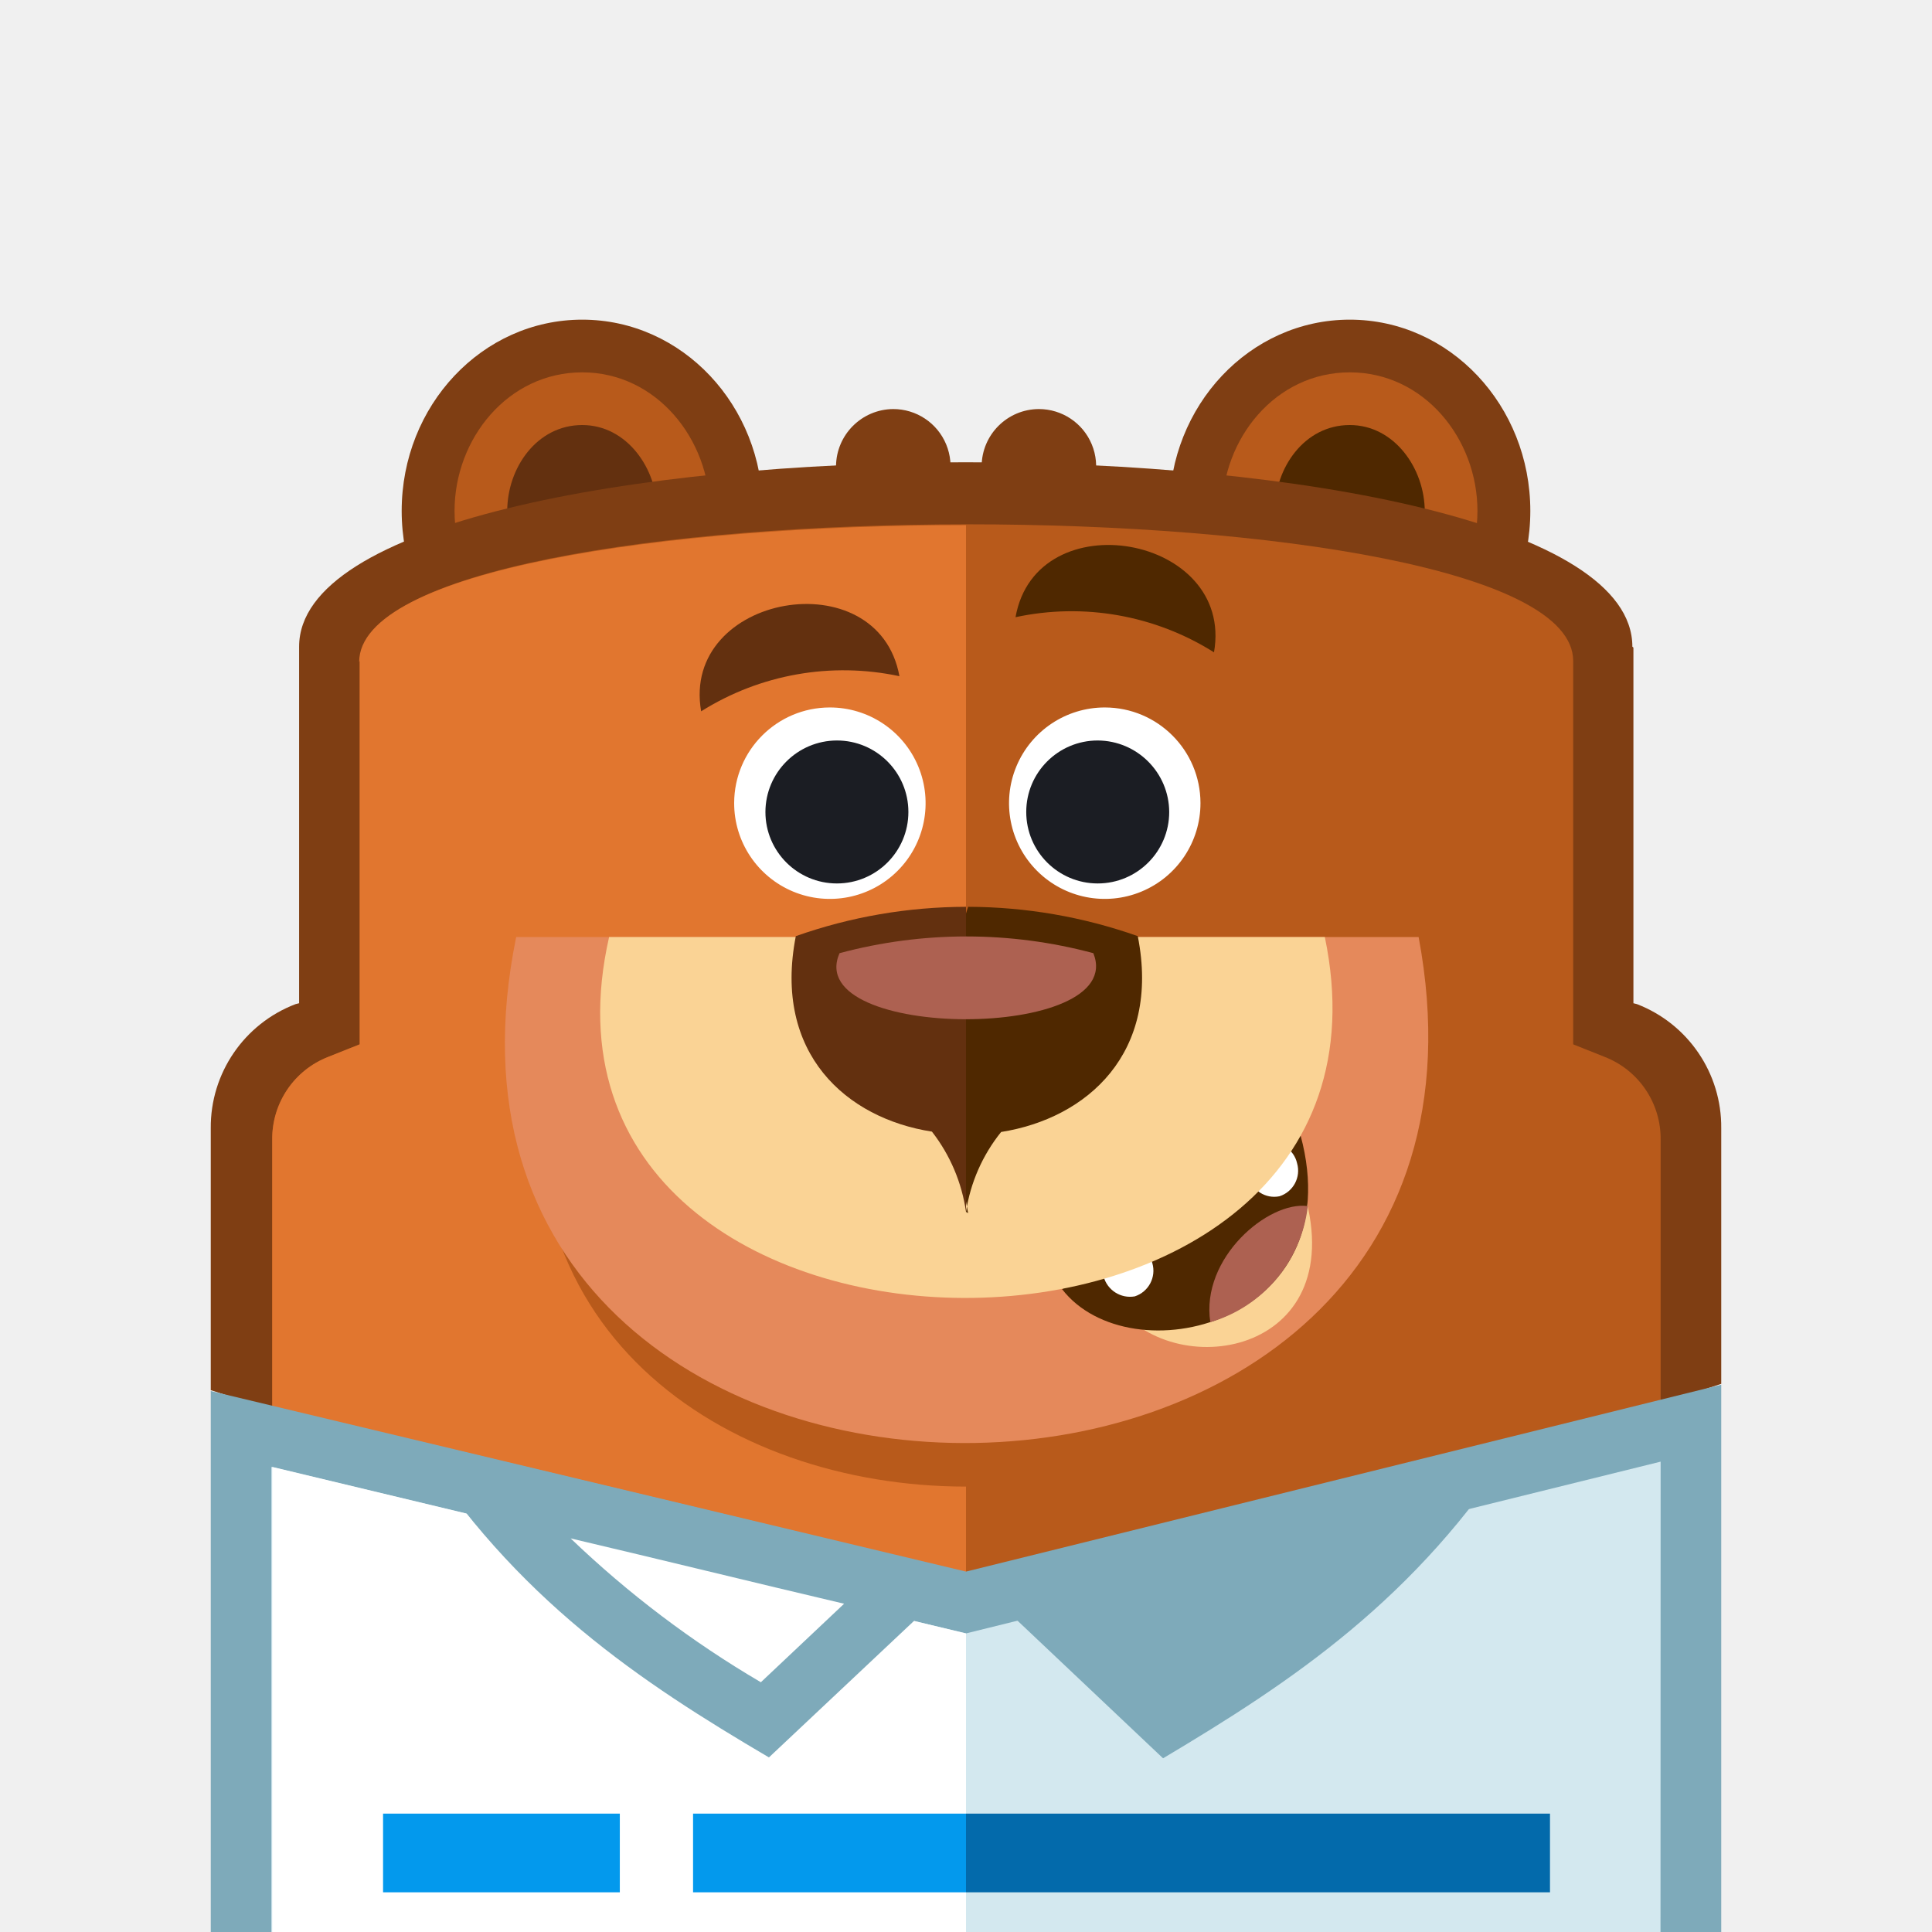
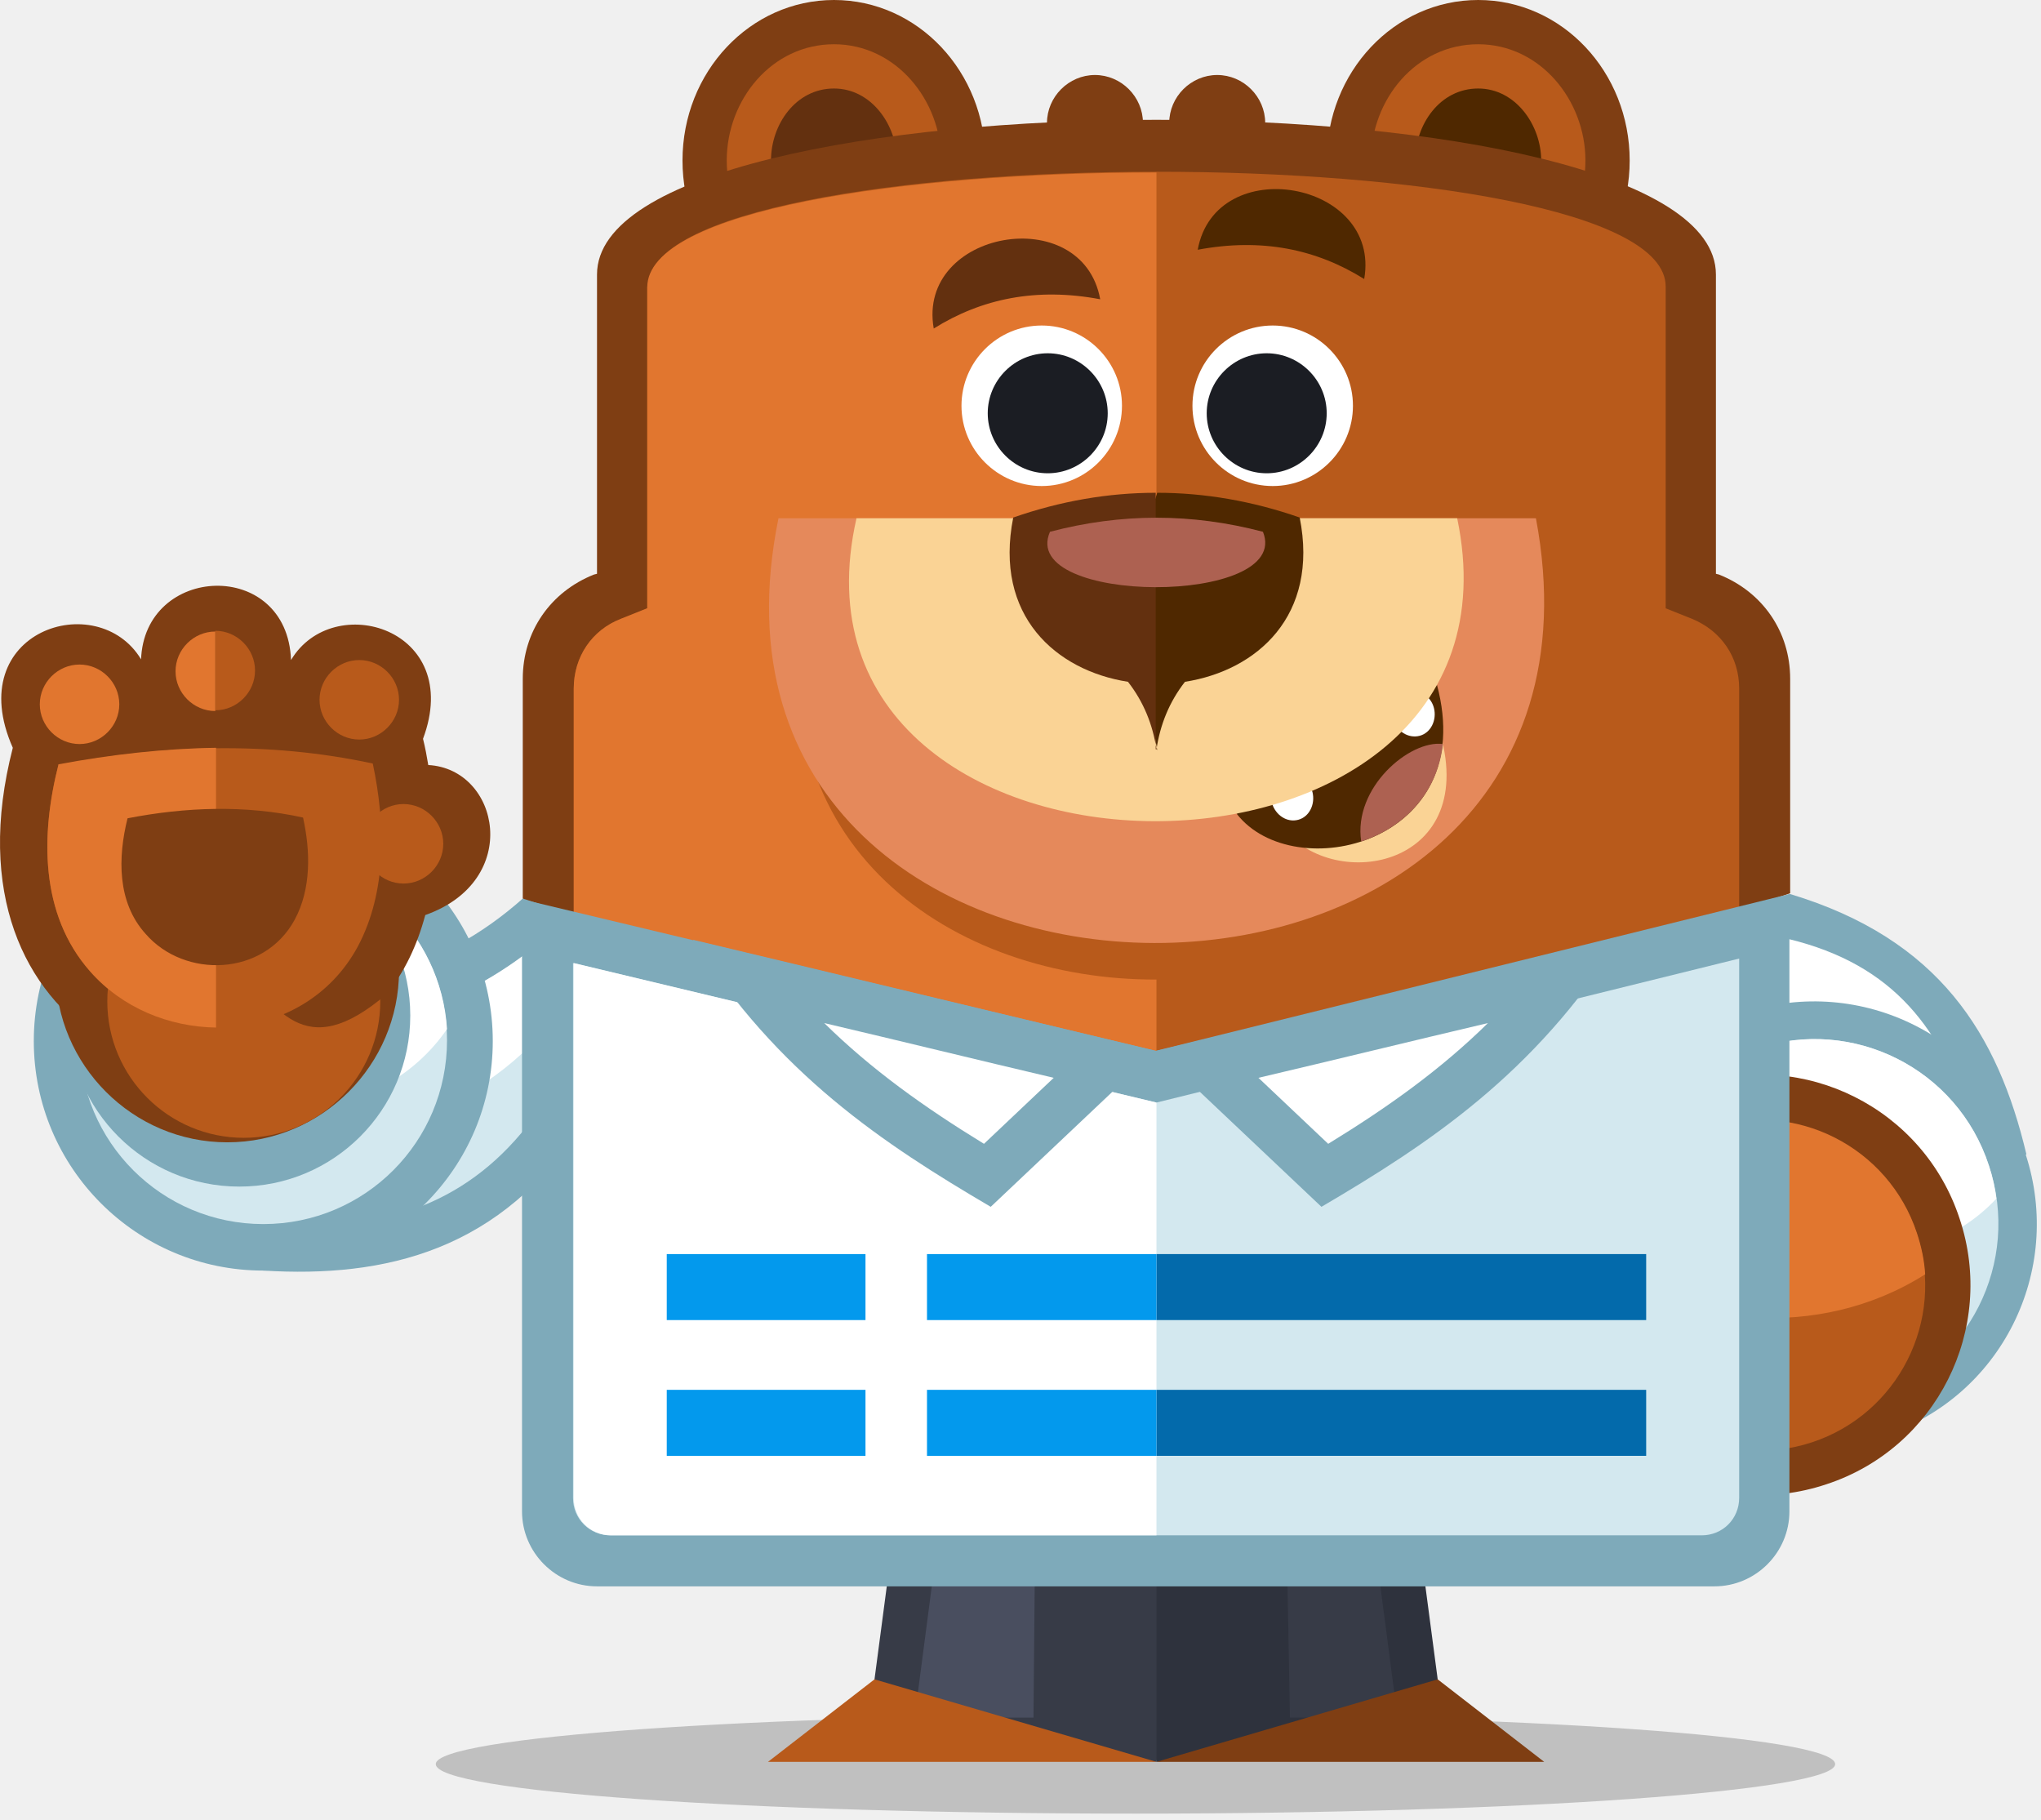
- <svg xmlns="http://www.w3.org/2000/svg" id="Layer_1" data-name="Layer 1" viewBox="0 0 110 110">
-   <defs>
-     <style>
-             .cls-2{fill:#7f3e13}.cls-3{fill:#b85a1b}.cls-4{fill:#63300f}.cls-5{fill:#4f2800}.cls-7{fill:#e5895b}.cls-8{fill:#fad395}.cls-9{fill:#fff}.cls-10{fill:#ad6151}.cls-11{fill:#1b1d23}.cls-12{fill:#7eaaba}
-         </style>
-   </defs>
-   <g id="Mascot">
-     <path class="cls-2" d="M33.15 18.2c5.7 0 10.28 4.89 10.28 10.89S38.85 40 33.15 40s-10.28-4.91-10.28-10.91S27.45 18.2 33.15 18.2z" />
-     <path class="cls-3" d="M33.15 21.2c-4.22 0-7.27 3.77-7.27 7.89S28.93 37 33.15 37s7.27-3.76 7.27-7.88-3.05-7.92-7.27-7.92z" />
-     <path class="cls-4" d="M33.15 24.2c-2.59 0-4.27 2.45-4.27 4.89S30.61 34 33.15 34s4.27-2.44 4.27-4.88-1.73-4.92-4.27-4.92z" />
-     <path class="cls-2" d="M76.85 18.2c5.7 0 10.28 4.89 10.28 10.89S82.55 40 76.85 40s-10.28-4.91-10.28-10.91S71.15 18.2 76.85 18.2z" />
-     <path class="cls-3" d="M76.85 21.2c-4.22 0-7.27 3.77-7.27 7.89s3 7.88 7.27 7.88 7.27-3.76 7.27-7.88-3.05-7.89-7.27-7.89z" />
-     <path class="cls-5" d="M76.85 24.2c-2.59 0-4.27 2.45-4.27 4.89S74.31 34 76.85 34s4.27-2.44 4.27-4.88-1.73-4.92-4.27-4.92z" />
-     <path class="cls-2" d="M50.85 23.29a3.26 3.26 0 11-3.25 3.25 3.28 3.28 0 013.25-3.25zm8.3 0a3.26 3.26 0 11-3.26 3.25 3.27 3.27 0 013.26-3.25z" />
-     <path class="cls-2" d="M93 36.87v20.25l.2.05a7.5 7.5 0 014.8 7.07v14.55L55 93 12 79.15V64.24a7.5 7.5 0 014.83-7.07l.2-.05v-20.3c0-14 75.91-14 75.91 0z" />
-     <path class="cls-3" d="M20.48 37.63v21.83l-1.78.71a5 5 0 00-3.2 4.73v15.37L55 93l39.55-13V64.9a5 5 0 00-3.2-4.73l-1.78-.71V37.63c0-10.37-69-10.37-69 0z" />
-     <path d="M20.48 37.63v21.83l-1.78.71a5 5 0 00-3.2 4.73v15.37L55 93v-8.36c-13.69 0-27.37-8.9-23.76-26.66H55V29.9c-17.25 0-34.55 2.6-34.55 7.79z" fill="#e1762f" />
-     <path class="cls-7" d="M29.39 53.35h51.38c7.23 38.57-59.22 38.26-51.38 0z" />
-     <path class="cls-7" d="M31.93 56.36c-.71 6 .56 11.7 5 16.17 4.69 4.68 11.76 6.72 18.27 6.67 6.26 0 12.92-2 17.55-6.46s6-10.28 5.44-16.38z" />
-     <path class="cls-8" d="M63.62 74.37c3.46 4.47 13.54 2.64 10.53-6.82z" />
-     <path class="cls-5" d="M60.47 73.4c3.87 5 16.48 2 13.58-8.75z" />
-     <path class="cls-9" d="M63.83 70.8a1.52 1.52 0 011.78 1.12 1.54 1.54 0 01-1 1.89 1.56 1.56 0 01-.81-3zm8.24-5.69a1.48 1.48 0 011.78 1.12 1.53 1.53 0 01-1 1.88A1.49 1.49 0 0171.1 67a1.51 1.51 0 01.97-1.89z" />
-     <path class="cls-10" d="M68.91 75.28a7.81 7.81 0 005.55-6.61c-2.24-.31-6.11 2.95-5.55 6.61z" />
-     <path class="cls-8" d="M34.68 53.35h40.75c5.74 27.53-46.96 27.27-40.75 0z" />
-     <path class="cls-5" d="M55 69a9.53 9.53 0 012-4.55c4.88-.77 9.1-4.48 7.78-11.15a29.23 29.23 0 00-9.66-1.67l-2 6.3 2 11.14z" />
-     <path class="cls-4" d="M55 69a9.64 9.64 0 00-1.94-4.57C48.21 63.68 44 60 45.31 53.3A29.23 29.23 0 0155 51.63V69z" />
-     <path class="cls-10" d="M47.8 54.27a27.88 27.88 0 0114.45 0c2.03 5.04-16.64 4.99-14.45 0z" />
-     <path class="cls-9" d="M47.24 40.28a5.45 5.45 0 11-5.44 5.44 5.45 5.45 0 015.44-5.44z" />
-     <path class="cls-11" d="M47.65 42.16a4.07 4.07 0 11-4.07 4.07 4.08 4.08 0 014.07-4.07z" />
-     <path class="cls-9" d="M62.91 40.28a5.45 5.45 0 105.44 5.44 5.45 5.45 0 00-5.44-5.44z" />
-     <path class="cls-11" d="M62.5 42.16a4.07 4.07 0 104.07 4.07 4.09 4.09 0 00-4.07-4.07z" />
-     <path class="cls-4" d="M51.21 38.5a15.23 15.23 0 00-11.29 2c-1.17-6.68 10.08-8.66 11.29-2z" />
-     <path class="cls-5" d="M57.82 35.14a15.21 15.21 0 0111.3 2c1.17-6.68-10.12-8.66-11.3-2z" />
-     <path class="cls-12" d="M98 78.84v41.87a5.1 5.1 0 01-5.09 5.09H17.07a5.1 5.1 0 01-5.07-5.09V79.2l43 10.28z" />
-     <path d="M94.55 83.22L55 93l-39.55-9.48v36.28a2.52 2.52 0 002.55 2.54h74a2.52 2.52 0 002.54-2.54z" fill="#d3e8ef" />
-     <path class="cls-9" d="M55 93l-39.5-9.48v36.28a2.52 2.52 0 002.5 2.54h37z" />
-     <path d="M55 103.26h33.25v4.48H55zm0 9.21h33.25V117H55z" fill="#036aab" />
-     <path d="M21.81 103.26H55v4.48H21.81v-4.48zM55 117v-4.48H21.81V117z" fill="#0399ed" />
-     <path class="cls-9" d="M35.29 100.36h4.17v20.3h-4.17v-20.3z" />
-     <path class="cls-12" d="M23.59 82c10.48 2.49 21 5 31.38 7.53l-11.19 10.53C36.51 95.78 29.33 91.05 23.59 82z" />
-     <path class="cls-9" d="M32.49 87.59a58.21 58.21 0 0010.83 8.19l4.74-4.47c-5.19-1.22-10.38-2.5-15.57-3.72z" />
-     <path class="cls-12" d="M86.41 82c-10.48 2.49-21 5-31.38 7.53l11.19 10.58c7.27-4.33 14.45-9.06 20.19-18.11z" />
+ <svg xmlns="http://www.w3.org/2000/svg" width="100%" height="100%" viewBox="0 0 267 238" version="1.1" xml:space="preserve" style="fill-rule:evenodd;clip-rule:evenodd;stroke-linejoin:round;stroke-miterlimit:1.414;">
+   <g id="Mascot" transform="matrix(1,0,0,1,-59.7593,-27.8633)">
+     <g>
+       <g opacity="0.2">
+         <clipPath id="_clip1">
+           <rect x="116.766" y="252.134" width="183.067" height="12.951" />
+         </clipPath>
+         <g clip-path="url(#_clip1)">
+           <path d="M208.299,252.134C258.824,252.134 299.833,254.98 299.833,258.611C299.833,262.142 258.824,265.085 208.299,265.085C157.775,265.085 116.766,262.239 116.766,258.611C116.766,255.077 157.775,252.134 208.299,252.134" style="fill-rule:nonzero;" />
+         </g>
+       </g>
+     </g>
+     <path d="M247.836,247.524L242.244,254.879L211.046,258.315L208.004,243.501L211.046,214.854L243.519,214.854L247.836,247.524Z" style="fill:rgb(46,50,61);fill-rule:nonzero;" />
+     <path d="M244.794,252.526L228.508,252.526L227.92,220.641L238.417,220.641L242.342,250.663L244.794,252.526Z" style="fill:rgb(55,59,71);fill-rule:nonzero;" />
+     <path d="M247.836,247.524L261.767,258.315L211.046,258.315L247.836,247.524Z" style="fill:rgb(127,62,19);fill-rule:nonzero;" />
+     <path d="M174.159,247.524L181.811,254.391L211.046,258.315L211.046,214.854L178.475,214.854L174.159,247.524Z" style="fill:rgb(55,59,71);fill-rule:nonzero;" />
+     <path d="M177.199,252.526L194.956,252.526L195.251,220.641L183.576,220.641L179.652,250.663L177.199,252.526Z" style="fill:rgb(73,78,95);fill-rule:nonzero;" />
+     <path d="M174.159,247.524L160.227,258.315L211.046,258.315L174.159,247.524Z" style="fill:rgb(184,90,27);fill-rule:nonzero;" />
+     <path d="M89.885,156.186C104.699,158.248 117.552,154.813 128.147,145.395L145.806,146.375L136.191,174.533C125.498,191.505 110.095,195.037 94.202,194.056L89.885,156.285L89.885,156.186Z" style="fill:rgb(126,170,186);fill-rule:nonzero;" />
+     <path d="M96.458,162.563L99.401,188.366C112.547,188.266 123.143,183.95 130.991,171.981L137.958,151.771L130.207,151.378C120.298,159.424 108.918,162.956 96.556,162.563L96.458,162.563Z" style="fill:rgb(211,232,239);fill-rule:nonzero;" />
+     <path d="M96.458,162.563L98.224,177.868C116.374,175.709 130.501,168.254 137.859,151.771L130.108,151.378C120.2,159.424 108.819,162.956 96.458,162.563" style="fill:white;fill-rule:nonzero;" />
+     <path d="M94.202,134.015C110.782,134.015 124.223,147.454 124.223,164.035C124.223,180.615 110.782,194.056 94.202,194.056C77.622,194.056 64.181,180.615 64.181,164.035C64.181,147.454 77.622,134.015 94.202,134.015" style="fill:rgb(126,170,186);fill-rule:nonzero;" />
+     <path d="M94.202,139.9C80.86,139.9 70.165,150.691 70.165,163.938C70.165,177.28 80.958,187.973 94.202,187.973C107.544,187.973 118.238,177.18 118.238,163.938C118.238,150.594 107.447,139.9 94.202,139.9" style="fill:rgb(211,232,239);fill-rule:nonzero;" />
+     <path d="M94.202,139.9C86.059,139.9 78.8,143.922 74.483,150.202C75.267,162.76 85.765,172.766 98.518,172.766C106.661,172.766 113.921,168.743 118.238,162.465C117.453,149.907 106.955,139.9 94.202,139.9" style="fill:white;fill-rule:nonzero;" />
+     <path d="M91.063,138.332C103.424,138.332 113.43,148.338 113.43,160.701C113.43,173.062 103.424,183.07 91.063,183.07C78.701,183.07 68.695,173.062 68.695,160.701C68.695,148.338 78.701,138.332 91.063,138.332" style="fill:rgb(126,170,186);fill-rule:nonzero;" />
+     <path d="M89.493,132.346C101.854,132.346 111.959,142.451 111.959,154.812C111.959,167.175 101.854,177.28 89.493,177.28C77.132,177.28 67.027,167.175 67.027,154.812C67.027,142.451 77.132,132.346 89.493,132.346" style="fill:rgb(127,62,19);fill-rule:nonzero;" />
+     <path d="M91.651,140.98C81.742,140.98 73.796,149.025 73.796,158.835C73.796,168.744 81.841,176.69 91.651,176.69C101.56,176.69 109.506,168.648 109.506,158.835C109.506,148.927 101.462,140.98 91.651,140.98" style="fill:rgb(184,90,27);fill-rule:nonzero;" />
+     <path d="M78.21,114.197C78.603,101.638 97.341,100.853 97.831,114.197C103.326,104.974 120.493,110.076 115.098,124.498C115.393,125.676 115.588,126.755 115.784,127.93C125.105,128.422 128.146,143.04 115.393,147.552C114.314,151.576 112.646,155.008 110.389,157.852C99.401,167.272 95.869,159.522 89.983,153.145C84.293,153.341 68.596,149.22 73.01,163.938C63.003,157.657 56.528,144.708 61.434,125.676C54.664,110.37 72.52,104.68 78.21,114.099L78.21,114.197Z" style="fill:rgb(127,62,19);fill-rule:nonzero;" />
+     <path d="M67.419,127.834C65.065,137.055 64.966,147.454 71.539,154.912C80.762,165.409 99.401,164.919 106.564,151.674C110.389,144.511 110.192,135.584 108.525,127.735C94.888,124.792 80.958,125.283 67.32,127.931L67.419,127.834Z" style="fill:rgb(184,90,27);fill-rule:nonzero;" />
+     <path d="M67.419,127.834C65.065,137.055 64.966,147.454 71.539,154.912C75.758,159.718 81.841,162.171 88.021,162.269L88.021,125.676C81.153,125.772 74.287,126.558 67.419,127.834" style="fill:rgb(225,118,47);fill-rule:nonzero;" />
+     <path d="M76.445,134.897C75.169,139.999 75.071,145.886 78.799,150.005C83.9,155.893 94.3,155.599 98.322,148.141C100.481,144.12 100.383,139.214 99.402,134.799C91.847,133.131 83.999,133.425 76.445,134.897" style="fill:rgb(127,62,19);fill-rule:nonzero;" />
+     <path d="M87.923,120.77C90.768,120.77 93.122,118.416 93.122,115.571C93.122,112.726 90.768,110.371 87.923,110.371L87.923,120.77ZM106.759,114.198C109.605,114.198 111.959,116.552 111.959,119.397C111.959,122.242 109.605,124.597 106.759,124.597C103.914,124.597 101.56,122.242 101.56,119.397C101.56,116.552 103.914,114.198 106.759,114.198" style="fill:rgb(184,90,27);fill-rule:nonzero;" />
+     <path d="M70.165,114.786C73.011,114.786 75.366,117.14 75.366,119.985C75.366,122.831 73.011,125.185 70.165,125.185C67.32,125.185 64.966,122.831 64.966,119.985C64.966,117.14 67.32,114.786 70.165,114.786M87.923,120.77L87.923,110.469C85.078,110.469 82.723,112.823 82.723,115.668C82.723,118.515 85.078,120.868 87.923,120.868L87.923,120.77Z" style="fill:rgb(225,118,47);fill-rule:nonzero;" />
+     <path d="M112.547,133.033C115.393,133.033 117.747,135.388 117.747,138.233C117.747,141.078 115.393,143.432 112.547,143.432C109.702,143.432 107.347,141.078 107.347,138.233C107.347,135.388 109.702,133.033 112.547,133.033" style="fill:rgb(184,90,27);fill-rule:nonzero;" />
+     <path d="M291.002,194.448C289.824,178.848 282.761,167.665 268.83,161.583L271.577,150.79L293.946,144.806C313.468,150.691 321.121,163.153 324.849,178.848L291.1,194.546L291.002,194.448Z" style="fill:rgb(126,170,186);fill-rule:nonzero;" />
+     <path d="M295.613,185.913L317.884,175.515C313.959,162.466 307.484,154.027 293.749,150.691L276.286,155.401L275.502,158.345C286.391,164.524 292.867,173.944 295.515,185.815L295.613,185.913Z" style="fill:white;fill-rule:nonzero;" />
+     <path d="M269.419,197.097C264.415,181.792 272.657,165.312 287.961,160.308C303.266,155.304 319.747,163.546 324.751,178.849C329.754,194.154 321.513,210.636 306.209,215.638C290.903,220.642 274.422,212.402 269.419,197.097" style="fill:rgb(126,170,186);fill-rule:nonzero;" />
+     <path d="M274.227,195.429C278.347,208.085 291.984,214.952 304.64,210.734C317.295,206.613 324.163,192.976 319.944,180.32C315.824,167.665 302.187,160.798 289.532,165.017C276.876,169.136 270.008,182.773 274.227,195.429" style="fill:rgb(211,232,239);fill-rule:nonzero;" />
+     <path d="M320.925,184.638C320.729,183.165 320.435,181.792 319.944,180.32C315.823,167.665 302.187,160.798 289.531,165.017C285.607,166.292 282.271,168.45 279.72,171.197C279.916,172.667 280.212,174.044 280.702,175.515C284.92,188.169 298.459,195.036 311.114,190.818C315.039,189.544 318.374,187.386 320.925,184.638" style="fill:white;fill-rule:nonzero;" />
+     <path d="M263.925,204.554C259.118,190.132 266.967,174.533 281.388,169.824C295.809,165.017 311.408,172.865 316.118,187.286C320.925,201.708 313.076,217.308 298.654,222.017C284.233,226.824 268.634,218.974 263.925,204.554" style="fill:rgb(127,62,19);fill-rule:nonzero;" />
+     <path d="M269.517,202.786C265.789,191.405 271.97,179.241 283.252,175.515C294.633,171.786 306.797,177.966 310.526,189.247C314.254,200.628 308.073,212.794 296.791,216.522C285.411,220.249 273.245,214.069 269.517,202.786" style="fill:rgb(184,90,27);fill-rule:nonzero;" />
+     <path d="M268.635,192.583C269.91,184.833 275.306,178.063 283.252,175.415C294.633,171.687 306.798,177.868 310.526,189.151C311.114,190.917 311.507,192.78 311.605,194.546C297.675,203.376 279.426,201.413 268.635,192.485L268.635,192.583Z" style="fill:rgb(225,118,47);fill-rule:nonzero;" />
+     <path d="M168.86,27.863C179.848,27.863 188.677,37.281 188.677,48.858C188.677,60.435 179.848,69.852 168.86,69.852C157.872,69.852 149.043,60.435 149.043,48.858C149.043,37.281 157.872,27.863 168.86,27.863" style="fill:rgb(127,62,19);fill-rule:nonzero;" />
+     <path d="M168.86,33.652C160.717,33.652 154.831,40.912 154.831,48.859C154.831,56.707 160.717,64.066 168.86,64.066C177.003,64.066 182.889,56.805 182.889,48.859C182.889,41.009 177.003,33.652 168.86,33.652" style="fill:rgb(184,90,27);fill-rule:nonzero;" />
+     <path d="M168.86,39.44C163.857,39.44 160.619,44.149 160.619,48.858C160.619,53.469 163.954,58.277 168.86,58.277C173.863,58.277 177.101,53.568 177.101,48.858C177.101,44.247 173.765,39.44 168.86,39.44" style="fill:rgb(99,48,15);fill-rule:nonzero;" />
+     <path d="M253.133,27.863C264.121,27.863 272.951,37.281 272.951,48.858C272.951,60.435 264.121,69.852 253.133,69.852C242.145,69.852 233.316,60.435 233.316,48.858C233.316,37.281 242.145,27.863 253.133,27.863" style="fill:rgb(127,62,19);fill-rule:nonzero;" />
+     <path d="M253.133,33.652C244.99,33.652 239.104,40.912 239.104,48.859C239.104,56.707 244.99,64.066 253.133,64.066C261.276,64.066 267.162,56.805 267.162,48.859C267.162,41.009 261.276,33.652 253.133,33.652" style="fill:rgb(184,90,27);fill-rule:nonzero;" />
+     <path d="M253.133,39.44C248.13,39.44 244.892,44.149 244.892,48.858C244.892,53.469 248.228,58.277 253.133,58.277C258.137,58.277 261.374,53.568 261.374,48.858C261.374,44.247 258.039,39.44 253.133,39.44" style="fill:rgb(79,40,0);fill-rule:nonzero;" />
+     <path d="M218.992,37.674C222.426,37.674 225.271,40.519 225.271,43.952C225.271,47.386 222.426,50.232 218.992,50.232C215.558,50.232 212.714,47.386 212.714,43.952C212.714,40.519 215.558,37.674 218.992,37.674M203.001,37.674C206.435,37.674 209.28,40.519 209.28,43.952C209.28,47.386 206.435,50.232 203.001,50.232C199.568,50.232 196.723,47.386 196.723,43.952C196.723,40.519 199.568,37.674 203.001,37.674" style="fill:rgb(127,62,19);fill-rule:nonzero;" />
+     <path d="M284.233,63.868L284.233,102.915L284.626,103.013C290.316,105.268 293.946,110.469 293.946,116.65L293.946,144.708L211.046,172.079L128.147,145.394L128.147,116.65C128.147,110.469 131.776,105.268 137.466,103.013L137.859,102.915L137.859,63.769C137.859,36.79 284.233,36.79 284.233,63.769L284.233,63.868Z" style="fill:rgb(127,62,19);fill-rule:nonzero;" />
+     <path d="M144.432,65.34L144.432,107.427L140.998,108.8C137.172,110.272 134.817,113.805 134.817,117.924L134.817,147.553L211.046,172.079L287.275,146.965L287.275,117.924C287.275,113.805 284.92,110.37 281.094,108.8L277.66,107.427L277.66,65.34C277.66,45.326 144.53,45.326 144.53,65.34L144.432,65.34Z" style="fill:rgb(184,90,27);fill-rule:nonzero;" />
+     <path d="M144.432,65.34L144.432,107.427L140.998,108.8C137.172,110.272 134.817,113.805 134.817,117.924L134.817,147.553L211.046,172.079L211.046,155.99C184.656,156.088 158.265,138.821 165.23,104.582L211.046,104.582L211.046,50.427C177.788,50.427 144.432,55.43 144.432,65.438L144.432,65.34Z" style="fill:rgb(225,118,47);fill-rule:nonzero;" />
+     <path d="M161.6,95.655L260.687,95.655C274.717,170.021 146.492,169.431 161.6,95.655" style="fill:rgb(229,137,91);fill-rule:nonzero;" />
+     <path d="M166.506,101.443C165.132,112.922 167.585,124.007 176.12,132.64C185.147,141.666 198.783,145.59 211.34,145.493C223.408,145.395 236.259,141.569 245.187,133.033C254.114,124.4 256.861,113.215 255.685,101.443L166.506,101.443Z" style="fill:rgb(229,137,91);fill-rule:nonzero;" />
+     <path d="M227.626,136.173C234.297,144.807 253.722,141.274 247.934,123.026L227.626,136.173Z" style="fill:rgb(250,211,149);fill-rule:nonzero;" />
+     <path d="M221.543,134.309C228.999,143.922 253.33,138.233 247.738,117.435L221.543,134.309Z" style="fill:rgb(79,40,0);fill-rule:nonzero;" />
+     <path d="M243.912,118.317C245.384,117.924 246.953,118.905 247.346,120.475C247.739,122.045 246.953,123.713 245.482,124.105C244.01,124.498 242.44,123.517 242.048,121.946C241.655,120.377 242.44,118.709 243.912,118.317M228.019,129.305C229.49,128.913 230.962,129.894 231.453,131.463C231.845,133.032 231.06,134.701 229.588,135.093C228.117,135.484 226.645,134.504 226.154,132.935C225.763,131.365 226.547,129.697 228.019,129.305" style="fill:white;fill-rule:nonzero;" />
+     <path d="M237.83,137.939C243.127,136.173 247.739,131.954 248.523,125.185C244.206,124.597 236.751,130.875 237.83,137.939" style="fill:rgb(173,97,81);fill-rule:nonzero;" />
+     <path d="M171.804,95.655L250.387,95.655C261.473,148.731 159.835,148.24 171.804,95.655" style="fill:rgb(250,211,149);fill-rule:nonzero;" />
+     <path d="M211.046,125.871C211.537,122.634 212.714,119.69 214.775,117.042C224.192,115.571 232.335,108.409 229.784,95.556C223.604,93.398 217.324,92.319 211.145,92.319L207.318,104.484L211.145,125.97L211.046,125.871Z" style="fill:rgb(79,40,0);fill-rule:nonzero;" />
+     <path d="M211.046,125.871C210.556,122.634 209.378,119.69 207.318,117.042C197.9,115.571 189.757,108.409 192.308,95.556C198.489,93.398 204.767,92.319 210.948,92.319L210.948,125.871L211.046,125.871Z" style="fill:rgb(99,48,15);fill-rule:nonzero;" />
+     <path d="M197.115,97.421C206.435,94.968 215.657,94.968 224.977,97.421C228.901,107.133 192.897,107.034 197.115,97.421" style="fill:rgb(173,97,81);fill-rule:nonzero;" />
+     <path d="M196.036,70.441C201.824,70.441 206.534,75.15 206.534,80.939C206.534,86.727 201.824,91.437 196.036,91.437C190.248,91.437 185.539,86.727 185.539,80.939C185.539,75.15 190.248,70.441 196.036,70.441" style="fill:white;fill-rule:nonzero;" />
+     <path d="M196.821,74.072C201.137,74.072 204.67,77.604 204.67,81.92C204.67,86.237 201.137,89.768 196.821,89.768C192.504,89.768 188.973,86.237 188.973,81.92C188.973,77.604 192.504,74.072 196.821,74.072" style="fill:rgb(27,29,35);fill-rule:nonzero;" />
+     <path d="M226.252,70.441C220.464,70.441 215.754,75.15 215.754,80.939C215.754,86.727 220.464,91.437 226.252,91.437C232.041,91.437 236.75,86.727 236.75,80.939C236.75,75.15 232.041,70.441 226.252,70.441" style="fill:white;fill-rule:nonzero;" />
+     <path d="M225.467,74.072C221.151,74.072 217.619,77.604 217.619,81.92C217.619,86.237 221.151,89.768 225.467,89.768C229.784,89.768 233.316,86.237 233.316,81.92C233.316,77.604 229.784,74.072 225.467,74.072" style="fill:rgb(27,29,35);fill-rule:nonzero;" />
+     <path d="M203.688,67.007C195.349,65.438 188.187,66.91 181.909,70.834C179.652,57.982 201.334,54.156 203.688,67.007" style="fill:rgb(99,48,15);fill-rule:nonzero;" />
+     <path d="M216.442,60.532C224.781,58.964 231.942,60.435 238.222,64.359C240.478,51.506 218.796,47.68 216.442,60.532" style="fill:rgb(79,40,0);fill-rule:nonzero;" />
+     <path d="M293.848,144.807L293.848,225.548C293.848,230.945 289.433,235.359 284.037,235.359L137.859,235.359C132.464,235.359 128.048,230.945 128.048,225.548L128.048,145.493L210.949,165.312L293.848,144.807Z" style="fill:rgb(126,170,186);fill-rule:nonzero;" />
+     <path d="M287.275,153.243L211.046,172.079L134.719,153.832L134.719,223.782C134.719,226.528 136.879,228.686 139.625,228.686L282.37,228.686C285.117,228.686 287.275,226.528 287.275,223.782L287.275,153.243Z" style="fill:rgb(211,232,239);fill-rule:nonzero;" />
+     <path d="M211.046,172.079L134.817,153.832L134.817,223.782C134.817,226.528 136.976,228.686 139.723,228.686L211.046,228.686L211.046,172.079Z" style="fill:white;fill-rule:nonzero;" />
+     <path d="M211.046,209.655L275.109,209.655L275.109,218.288L211.046,218.288L211.046,209.655ZM211.046,191.897L275.109,191.897L275.109,200.53L211.046,200.53L211.046,191.897Z" style="fill:rgb(3,106,171);fill-rule:nonzero;" />
+     <path d="M211.046,218.288L211.046,209.655L146.983,209.655L146.983,218.288L211.046,218.288ZM146.983,191.897L211.046,191.897L211.046,200.53L146.983,200.53L146.983,196.214L146.983,191.897Z" style="fill:rgb(3,153,237);fill-rule:nonzero;" />
+     <rect x="172.981" y="186.306" width="8.045" height="39.143" style="fill:white;fill-rule:nonzero;" />
+     <path d="M150.416,150.79C170.625,155.599 190.835,160.503 210.949,165.311L189.365,185.716C175.336,177.476 161.503,168.351 150.416,150.79" style="fill:rgb(126,170,186);fill-rule:nonzero;" />
+     <path d="M167.585,161.681C173.766,167.763 180.633,172.667 188.481,177.476L197.606,168.843C187.599,166.49 177.592,164.035 167.585,161.681" style="fill:white;fill-rule:nonzero;" />
+     <path d="M271.578,150.79C251.368,155.599 231.158,160.503 211.046,165.311L232.63,185.716C246.659,177.476 260.492,168.351 271.578,150.79" style="fill:rgb(126,170,186);fill-rule:nonzero;" />
+     <path d="M254.409,161.681C248.228,167.763 241.361,172.667 233.513,177.476L224.388,168.843C234.395,166.49 244.402,164.035 254.409,161.681" style="fill:white;fill-rule:nonzero;" />
  </g>
</svg>
